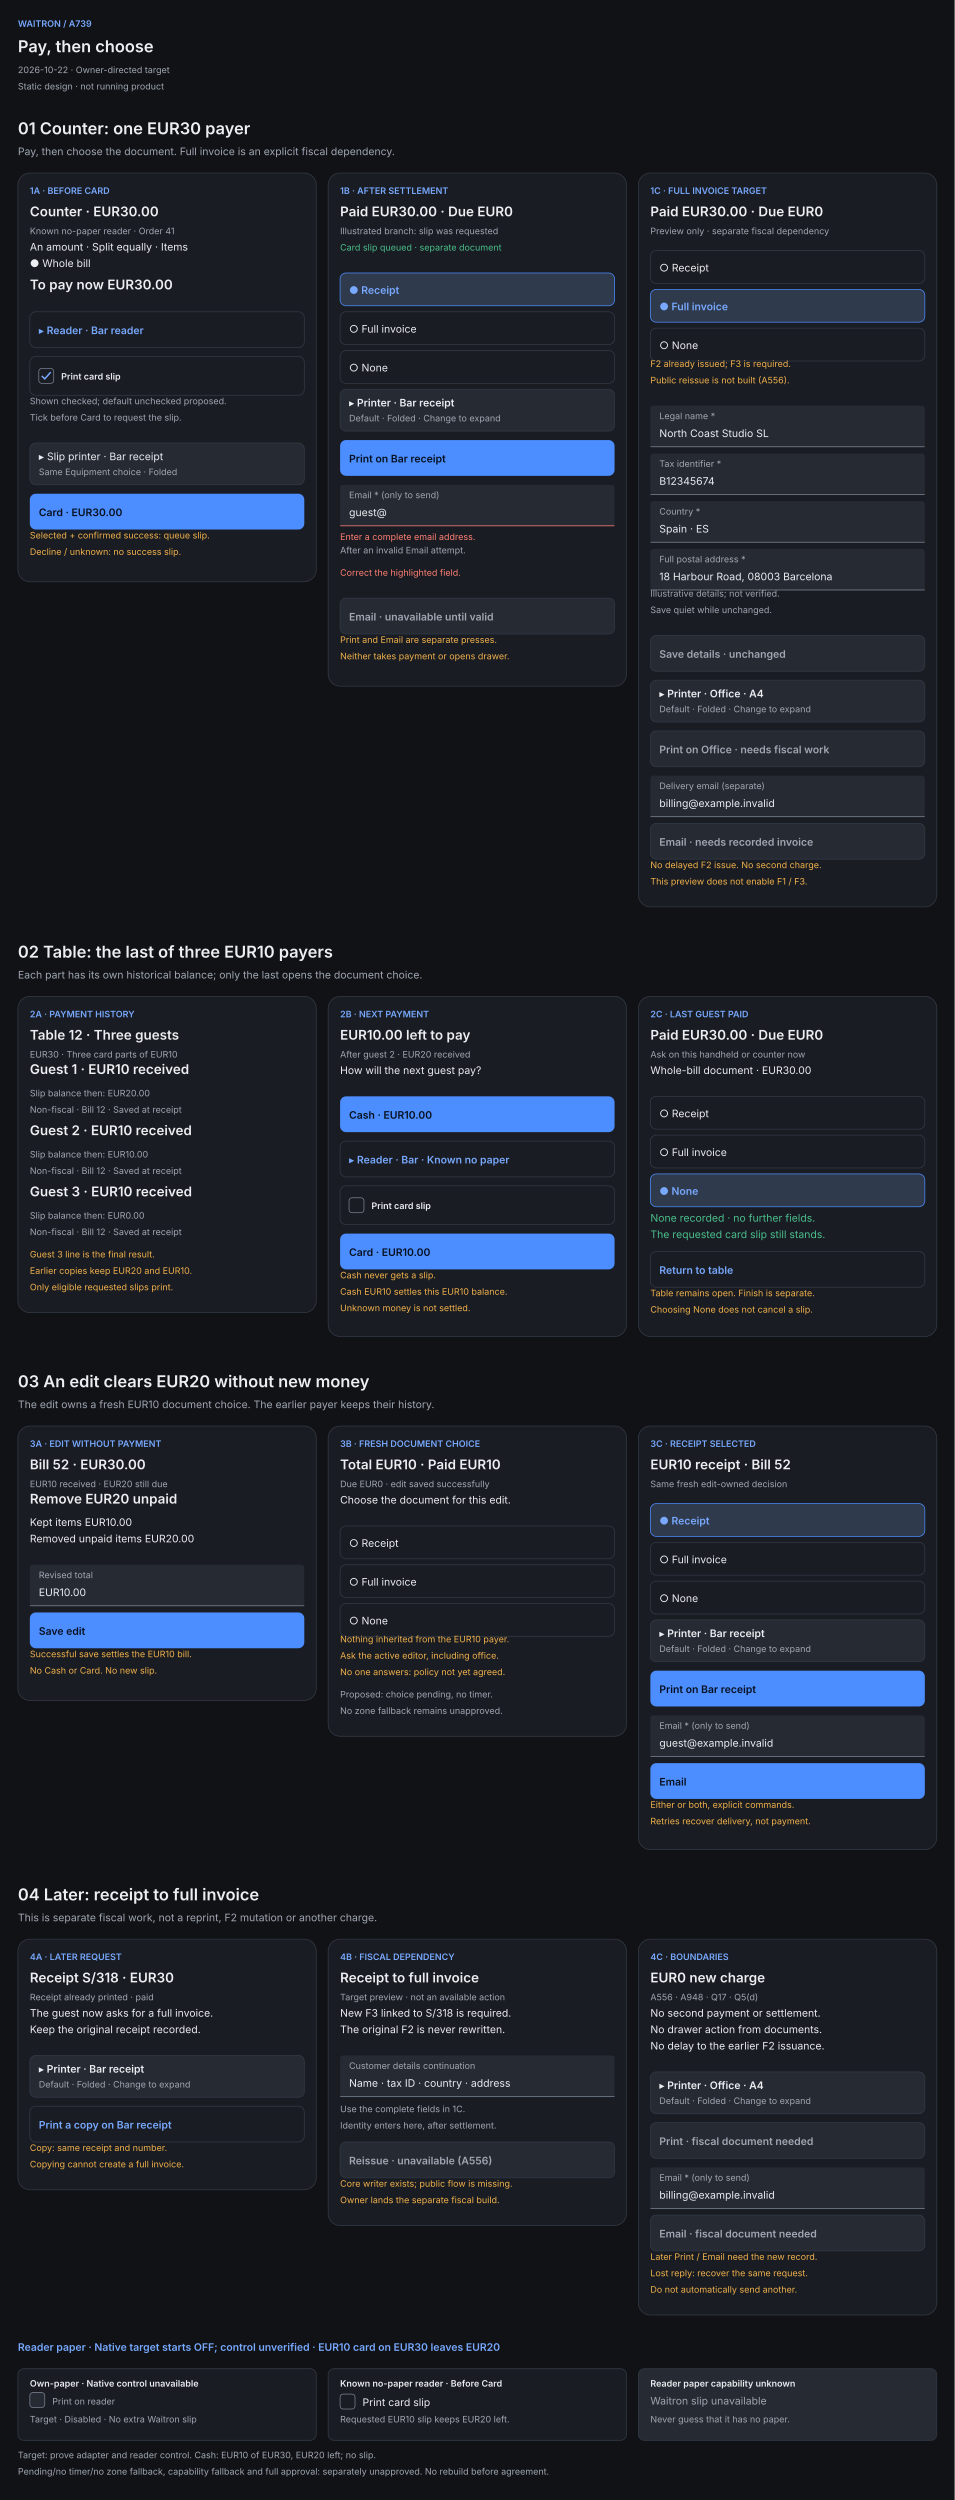
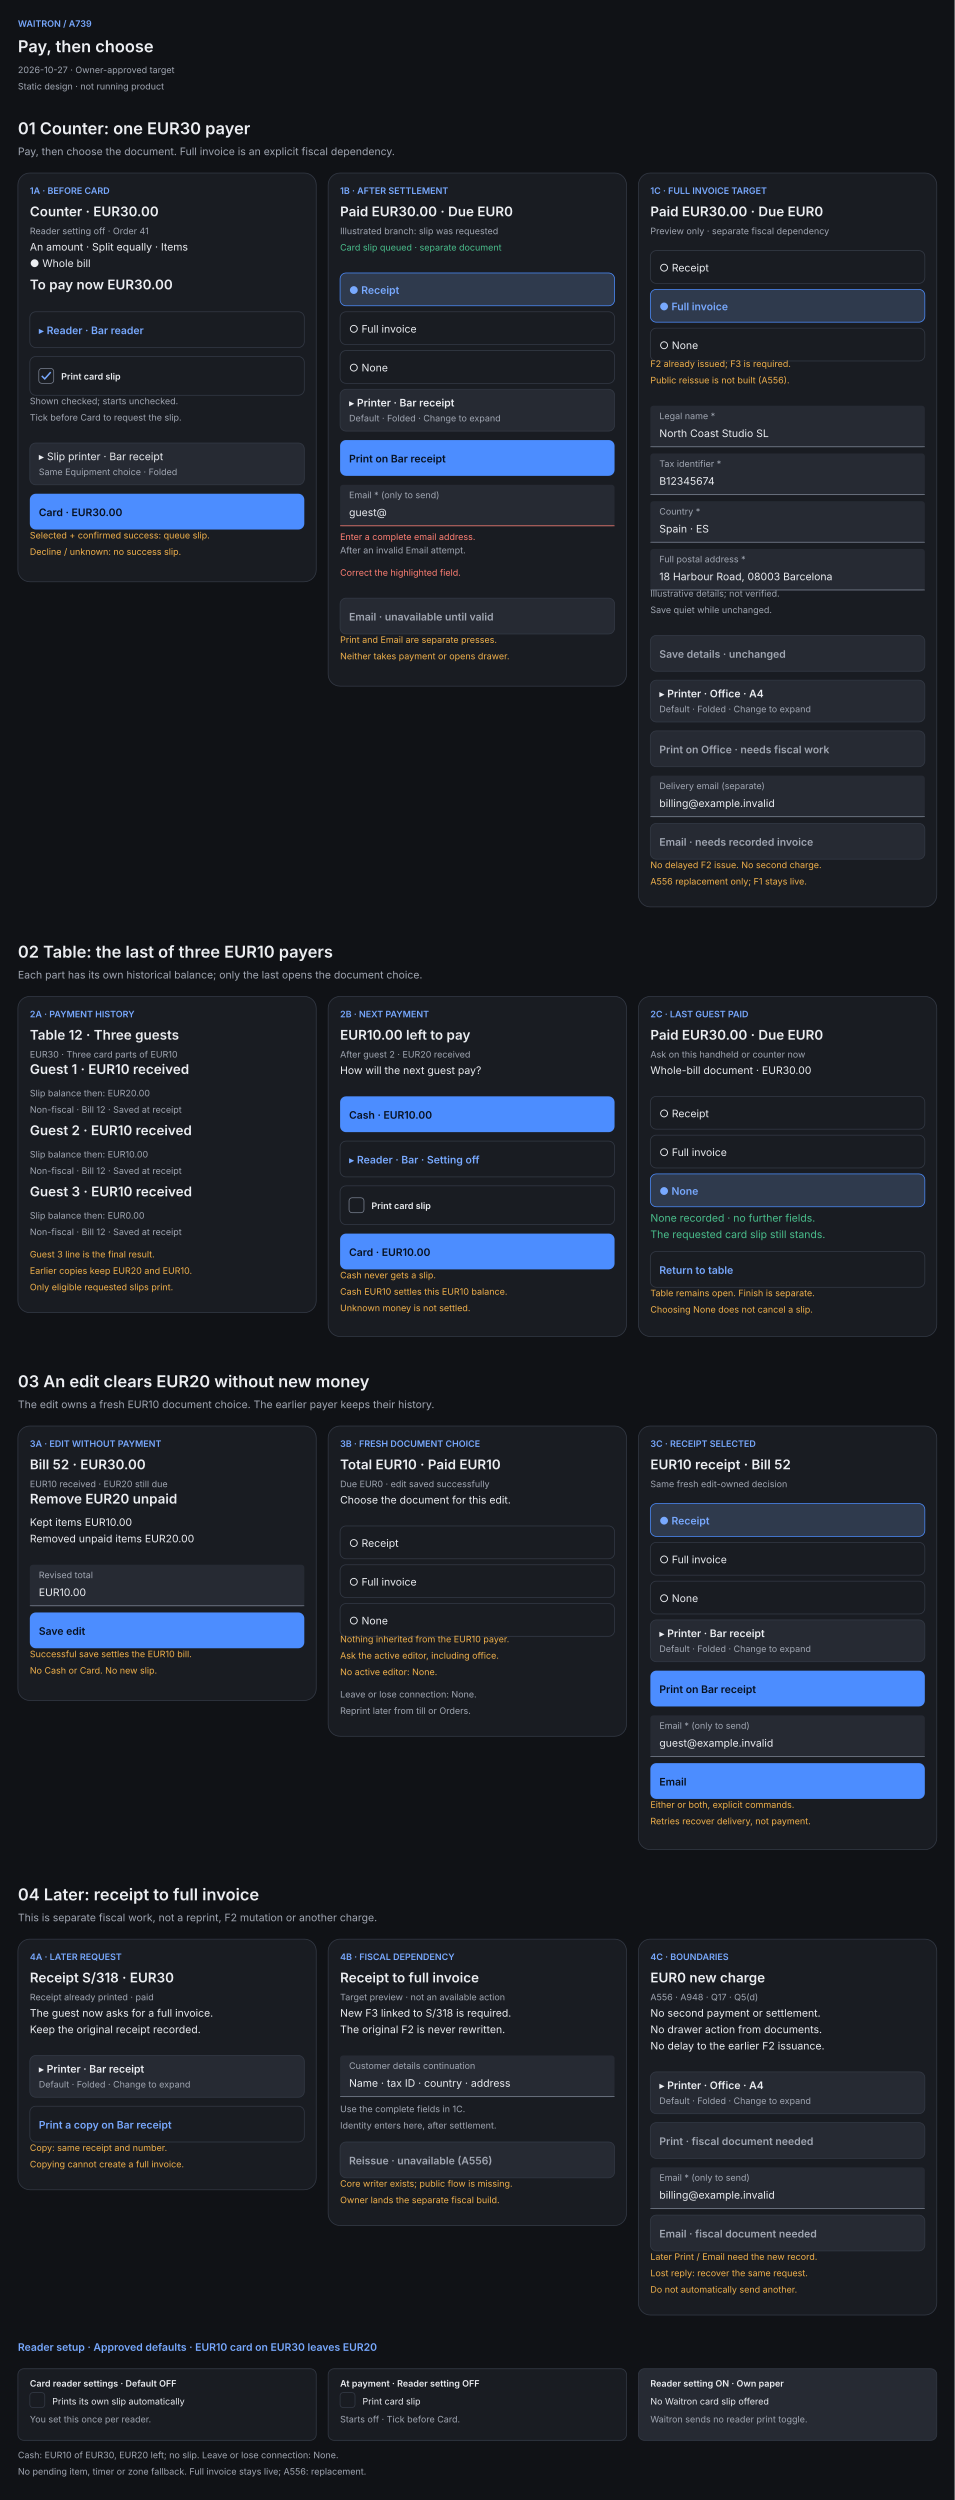
<svg xmlns="http://www.w3.org/2000/svg" width="1280" height="3352" viewBox="0 0 1280 3352" role="img" aria-labelledby="title desc">
  <rect width="1280" height="3352" fill="#101216" />
  <g font-family="system-ui, -apple-system, Segoe UI, sans-serif">
    <text x="24" y="36" font-size="12" font-weight="600" fill="#78a9ff">WAITRON / A739</text>
    <text x="24" y="70" font-size="22" font-weight="600" fill="#eceef2">Pay, then choose</text>
-     <text x="24" y="98" font-size="12" font-weight="400" fill="#a1a7b3">2026-10-22 · Owner-directed target</text>
+     <text x="24" y="98" font-size="12" font-weight="400" fill="#a1a7b3">2026-10-27 · Owner-approved target</text>
    <text x="24" y="120" font-size="12" font-weight="400" fill="#a1a7b3">Static design · not running product</text>
    <g transform="translate(0 0)" data-design-section="1">
      <text x="24" y="180" font-size="22" font-weight="600" fill="#eceef2">01  Counter: one EUR30 payer</text>
      <text x="24" y="208" font-size="14" font-weight="400" fill="#a1a7b3">Pay, then choose the document. Full invoice is an explicit fiscal dependency.</text>
    </g>
    <g transform="translate(0 0)" data-ui-card="1A">
      <rect x="24" y="232" width="400" height="548" rx="16" fill="#191c22" stroke="#333945" />
      <text x="40" y="260" font-size="12" font-weight="600" fill="#78a9ff">1A · BEFORE CARD</text>
      <text x="40" y="290" font-size="18" font-weight="600" fill="#eceef2">Counter · EUR30.00</text>
-       <text x="40" y="314" font-size="12" font-weight="400" fill="#a1a7b3">Known no-paper reader · Order 41</text>
+       <text x="40" y="314" font-size="12" font-weight="400" fill="#a1a7b3">Reader setting off · Order 41</text>
      <text x="40" y="336" font-size="14" font-weight="400" fill="#eceef2">An amount · Split equally · Items</text>
      <text x="40" y="358" font-size="14" font-weight="400" fill="#eceef2">● Whole bill</text>
      <text x="40" y="388" font-size="18" font-weight="600" fill="#eceef2">To pay now EUR30.00</text>
      <rect x="40" y="418" width="368" height="48" rx="8" fill="#191c22" stroke="#333945" />
      <text x="52" y="448" font-size="14" font-weight="600" fill="#78a9ff">▸ Reader · Bar reader</text>
      <rect x="40" y="478" width="368" height="52" rx="8" fill="#191c22" stroke="#333945" />
      <rect x="52" y="494" width="20" height="20" rx="4" fill="#191c22" stroke="#7a8291" />
      <text x="82" y="509" font-size="12" font-weight="600" fill="#eceef2">Print card slip</text>
-       <text x="40" y="542" font-size="12" font-weight="400" fill="#a1a7b3">Shown checked; default unchecked proposed.</text>
+       <text x="40" y="542" font-size="12" font-weight="400" fill="#a1a7b3">Shown checked; starts unchecked.</text>
      <text x="40" y="564" font-size="12" font-weight="400" fill="#a1a7b3">Tick before Card to request the slip.</text>
      <rect x="40" y="594" width="368" height="56" rx="8" fill="#262a33" stroke="#333945" />
      <text x="52" y="617" font-size="14" fill="#eceef2">▸ Slip printer · Bar receipt</text>
      <text x="52" y="637" font-size="12" fill="#a1a7b3">Same Equipment choice · Folded</text>
      <rect x="40" y="662" width="368" height="48" rx="8" fill="#4c8dff" />
      <text x="52" y="692" font-size="14" font-weight="600" fill="#06101f">Card · EUR30.00</text>
      <text x="40" y="722" font-size="12" font-weight="400" fill="#f2b24c">Selected + confirmed success: queue slip.</text>
      <text x="40" y="744" font-size="12" font-weight="400" fill="#f2b24c">Decline / unknown: no success slip.</text>
      <path d="M 56 504 l 4 4 l 8 -9" fill="none" stroke="#78a9ff" stroke-width="2" />
    </g>
    <g transform="translate(0 0)" data-ui-card="1B">
      <rect x="440" y="232" width="400" height="688" rx="16" fill="#191c22" stroke="#333945" />
      <text x="456" y="260" font-size="12" font-weight="600" fill="#78a9ff">1B · AFTER SETTLEMENT</text>
      <text x="456" y="290" font-size="18" font-weight="600" fill="#eceef2">Paid EUR30.00 · Due EUR0</text>
      <text x="456" y="314" font-size="12" font-weight="400" fill="#a1a7b3">Illustrated branch: slip was requested</text>
      <text x="456" y="336" font-size="12" font-weight="400" fill="#4ac08d">Card slip queued · separate document</text>
      <rect x="456" y="366" width="368" height="44" rx="8" fill="#2f3a4d" stroke="#4c8dff" />
      <text x="468" y="394" font-size="14" font-weight="600" fill="#78a9ff">● Receipt</text>
      <rect x="456" y="418" width="368" height="44" rx="8" fill="#191c22" stroke="#333945" />
      <text x="468" y="446" font-size="14" font-weight="400" fill="#eceef2">○ Full invoice</text>
      <rect x="456" y="470" width="368" height="44" rx="8" fill="#191c22" stroke="#333945" />
      <text x="468" y="498" font-size="14" font-weight="400" fill="#eceef2">○ None</text>
      <rect x="456" y="522" width="368" height="56" rx="8" fill="#262a33" stroke="#333945" />
      <text x="468" y="545" font-size="14" font-weight="600" fill="#eceef2">▸ Printer · Bar receipt</text>
      <text x="468" y="565" font-size="12" font-weight="400" fill="#a1a7b3">Default · Folded · Change to expand</text>
      <rect x="456" y="590" width="368" height="48" rx="8" fill="#4c8dff" />
      <text x="468" y="620" font-size="14" font-weight="600" fill="#06101f">Print on Bar receipt</text>
      <rect x="456" y="650" width="368" height="56" rx="4" fill="#262a33" />
      <text x="468" y="668" font-size="12" font-weight="400" fill="#a1a7b3">Email * (only to send)</text>
      <text x="468" y="692" font-size="14" font-weight="400" fill="#eceef2">guest@</text>
      <path d="M 456 705 h 368" stroke="#ff7f73" />
      <text x="456" y="724" font-size="12" font-weight="400" fill="#ff7f73">Enter a complete email address.</text>
      <text x="456" y="742" font-size="12" font-weight="400" fill="#a1a7b3">After an invalid Email attempt.</text>
      <text x="456" y="772" font-size="12" font-weight="400" fill="#ff7f73">Correct the highlighted field.</text>
      <rect x="456" y="802" width="368" height="48" rx="8" fill="#262a33" stroke="#333945" />
      <text x="468" y="832" font-size="14" font-weight="600" fill="#a1a7b3">Email · unavailable until valid</text>
      <g aria-label="Disabled" />
      <text x="456" y="862" font-size="12" font-weight="400" fill="#f2b24c">Print and Email are separate presses.</text>
      <text x="456" y="884" font-size="12" font-weight="400" fill="#f2b24c">Neither takes payment or opens drawer.</text>
    </g>
    <g transform="translate(0 0)" data-ui-card="1C">
      <rect x="856" y="232" width="400" height="984" rx="16" fill="#191c22" stroke="#333945" />
      <text x="872" y="260" font-size="12" font-weight="600" fill="#78a9ff">1C · FULL INVOICE TARGET</text>
      <text x="872" y="290" font-size="18" font-weight="600" fill="#eceef2">Paid EUR30.00 · Due EUR0</text>
      <text x="872" y="314" font-size="12" font-weight="400" fill="#a1a7b3">Preview only · separate fiscal dependency</text>
      <rect x="872" y="336" width="368" height="44" rx="8" fill="#191c22" stroke="#333945" />
      <text x="884" y="364" font-size="14" font-weight="400" fill="#eceef2">○ Receipt</text>
      <rect x="872" y="388" width="368" height="44" rx="8" fill="#2f3a4d" stroke="#4c8dff" />
      <text x="884" y="416" font-size="14" font-weight="600" fill="#78a9ff">● Full invoice</text>
      <rect x="872" y="440" width="368" height="44" rx="8" fill="#191c22" stroke="#333945" />
      <text x="884" y="468" font-size="14" font-weight="400" fill="#eceef2">○ None</text>
      <text x="872" y="492" font-size="12" font-weight="400" fill="#f2b24c">F2 already issued; F3 is required.</text>
      <text x="872" y="514" font-size="12" font-weight="400" fill="#f2b24c">Public reissue is not built (A556).</text>
      <rect x="872" y="544" width="368" height="56" rx="4" fill="#262a33" />
      <text x="884" y="562" font-size="12" font-weight="400" fill="#a1a7b3">Legal name *</text>
      <text x="884" y="586" font-size="14" font-weight="400" fill="#eceef2">North Coast Studio SL</text>
      <path d="M 872 599 h 368" stroke="#7a8291" />
      <rect x="872" y="608" width="368" height="56" rx="4" fill="#262a33" />
      <text x="884" y="626" font-size="12" font-weight="400" fill="#a1a7b3">Tax identifier *</text>
      <text x="884" y="650" font-size="14" font-weight="400" fill="#eceef2">B12345674</text>
      <path d="M 872 663 h 368" stroke="#7a8291" />
      <rect x="872" y="672" width="368" height="56" rx="4" fill="#262a33" />
      <text x="884" y="690" font-size="12" font-weight="400" fill="#a1a7b3">Country *</text>
      <text x="884" y="714" font-size="14" font-weight="400" fill="#eceef2">Spain · ES</text>
      <path d="M 872 727 h 368" stroke="#7a8291" />
      <rect x="872" y="736" width="368" height="56" rx="4" fill="#262a33" />
      <text x="884" y="754" font-size="12" font-weight="400" fill="#a1a7b3">Full postal address *</text>
      <text x="884" y="778" font-size="14" font-weight="400" fill="#eceef2">18 Harbour Road, 08003 Barcelona</text>
      <path d="M 872 791 h 368" stroke="#7a8291" />
      <text x="872" y="800" font-size="12" font-weight="400" fill="#a1a7b3">Illustrative details; not verified.</text>
      <text x="872" y="822" font-size="12" font-weight="400" fill="#a1a7b3">Save quiet while unchanged.</text>
      <rect x="872" y="852" width="368" height="48" rx="8" fill="#262a33" stroke="#333945" />
      <text x="884" y="882" font-size="14" font-weight="600" fill="#a1a7b3">Save details · unchanged</text>
      <g aria-label="Disabled" />
      <rect x="872" y="912" width="368" height="56" rx="8" fill="#262a33" stroke="#333945" />
      <text x="884" y="935" font-size="14" font-weight="600" fill="#eceef2">▸ Printer · Office · A4</text>
      <text x="884" y="955" font-size="12" font-weight="400" fill="#a1a7b3">Default · Folded · Change to expand</text>
      <rect x="872" y="980" width="368" height="48" rx="8" fill="#262a33" stroke="#333945" />
      <text x="884" y="1010" font-size="14" font-weight="600" fill="#a1a7b3">Print on Office · needs fiscal work</text>
      <g aria-label="Disabled" />
      <rect x="872" y="1040" width="368" height="56" rx="4" fill="#262a33" />
      <text x="884" y="1058" font-size="12" font-weight="400" fill="#a1a7b3">Delivery email (separate)</text>
      <text x="884" y="1082" font-size="14" font-weight="400" fill="#eceef2">billing@example.invalid</text>
      <path d="M 872 1095 h 368" stroke="#7a8291" />
      <rect x="872" y="1104" width="368" height="48" rx="8" fill="#262a33" stroke="#333945" />
      <text x="884" y="1134" font-size="14" font-weight="600" fill="#a1a7b3">Email · needs recorded invoice</text>
      <g aria-label="Disabled" />
      <text x="872" y="1164" font-size="12" font-weight="400" fill="#f2b24c">No delayed F2 issue. No second charge.</text>
-       <text x="872" y="1186" font-size="12" font-weight="400" fill="#f2b24c">This preview does not enable F1 / F3.</text>
+       <text x="872" y="1186" font-size="12" font-weight="400" fill="#f2b24c">A556 replacement only; F1 stays live.</text>
    </g>
    <g transform="translate(0 -156)" data-design-section="2">
      <text x="24" y="1440" font-size="22" font-weight="600" fill="#eceef2">02  Table: the last of three EUR10 payers</text>
      <text x="24" y="1468" font-size="14" font-weight="400" fill="#a1a7b3">Each part has its own historical balance; only the last opens the document choice.</text>
    </g>
    <g transform="translate(0 -156)" data-ui-card="2A">
      <rect x="24" y="1492" width="400" height="424" rx="16" fill="#191c22" stroke="#333945" />
      <text x="40" y="1520" font-size="12" font-weight="600" fill="#78a9ff">2A · PAYMENT HISTORY</text>
      <text x="40" y="1550" font-size="18" font-weight="600" fill="#eceef2">Table 12 · Three guests</text>
      <text x="40" y="1574" font-size="12" font-weight="400" fill="#a1a7b3">EUR30 · Three card parts of EUR10</text>
      <text x="40" y="1596" font-size="18" font-weight="600" fill="#eceef2">Guest 1 · EUR10 received</text>
      <text x="40" y="1626" font-size="12" font-weight="400" fill="#a1a7b3">Slip balance then: EUR20.00</text>
      <text x="40" y="1648" font-size="12" font-weight="400" fill="#a1a7b3">Non-fiscal · Bill 12 · Saved at receipt</text>
      <text x="40" y="1678" font-size="18" font-weight="600" fill="#eceef2">Guest 2 · EUR10 received</text>
      <text x="40" y="1708" font-size="12" font-weight="400" fill="#a1a7b3">Slip balance then: EUR10.00</text>
      <text x="40" y="1730" font-size="12" font-weight="400" fill="#a1a7b3">Non-fiscal · Bill 12 · Saved at receipt</text>
      <text x="40" y="1760" font-size="18" font-weight="600" fill="#eceef2">Guest 3 · EUR10 received</text>
      <text x="40" y="1790" font-size="12" font-weight="400" fill="#a1a7b3">Slip balance then: EUR0.00</text>
      <text x="40" y="1812" font-size="12" font-weight="400" fill="#a1a7b3">Non-fiscal · Bill 12 · Saved at receipt</text>
      <text x="40" y="1842" font-size="12" font-weight="400" fill="#f2b24c">Guest 3 line is the final result.</text>
      <text x="40" y="1864" font-size="12" font-weight="400" fill="#f2b24c">Earlier copies keep EUR20 and EUR10.</text>
      <text x="40" y="1886" font-size="12" font-weight="400" fill="#f2b24c">Only eligible requested slips print.</text>
    </g>
    <g transform="translate(0 -156)" data-ui-card="2B">
      <rect x="440" y="1492" width="400" height="456" rx="16" fill="#191c22" stroke="#333945" />
      <text x="456" y="1520" font-size="12" font-weight="600" fill="#78a9ff">2B · NEXT PAYMENT</text>
      <text x="456" y="1550" font-size="18" font-weight="600" fill="#eceef2">EUR10.00 left to pay</text>
      <text x="456" y="1574" font-size="12" font-weight="400" fill="#a1a7b3">After guest 2 · EUR20 received</text>
      <text x="456" y="1596" font-size="14" font-weight="400" fill="#eceef2">How will the next guest pay?</text>
      <rect x="456" y="1626" width="368" height="48" rx="8" fill="#4c8dff" />
      <text x="468" y="1656" font-size="14" font-weight="600" fill="#06101f">Cash · EUR10.00</text>
      <rect x="456" y="1686" width="368" height="48" rx="8" fill="#191c22" stroke="#333945" />
-       <text x="468" y="1716" font-size="14" font-weight="600" fill="#78a9ff">▸ Reader · Bar · Known no paper</text>
+       <text x="468" y="1716" font-size="14" font-weight="600" fill="#78a9ff">▸ Reader · Bar · Setting off</text>
      <rect x="456" y="1746" width="368" height="52" rx="8" fill="#191c22" stroke="#333945" />
      <rect x="468" y="1762" width="20" height="20" rx="4" fill="#191c22" stroke="#7a8291" />
      <text x="498" y="1777" font-size="12" font-weight="600" fill="#eceef2">Print card slip</text>
      <rect x="456" y="1810" width="368" height="48" rx="8" fill="#4c8dff" />
      <text x="468" y="1840" font-size="14" font-weight="600" fill="#06101f">Card · EUR10.00</text>
      <text x="456" y="1870" font-size="12" font-weight="400" fill="#f2b24c">Cash never gets a slip.</text>
      <text x="456" y="1892" font-size="12" font-weight="400" fill="#f2b24c">Cash EUR10 settles this EUR10 balance.</text>
      <text x="456" y="1914" font-size="12" font-weight="400" fill="#f2b24c">Unknown money is not settled.</text>
    </g>
    <g transform="translate(0 -156)" data-ui-card="2C">
      <rect x="856" y="1492" width="400" height="456" rx="16" fill="#191c22" stroke="#333945" />
      <text x="872" y="1520" font-size="12" font-weight="600" fill="#78a9ff">2C · LAST GUEST PAID</text>
      <text x="872" y="1550" font-size="18" font-weight="600" fill="#eceef2">Paid EUR30.00 · Due EUR0</text>
      <text x="872" y="1574" font-size="12" font-weight="400" fill="#a1a7b3">Ask on this handheld or counter now</text>
      <text x="872" y="1596" font-size="14" font-weight="400" fill="#eceef2">Whole-bill document · EUR30.00</text>
      <rect x="872" y="1626" width="368" height="44" rx="8" fill="#191c22" stroke="#333945" />
      <text x="884" y="1654" font-size="14" font-weight="400" fill="#eceef2">○ Receipt</text>
      <rect x="872" y="1678" width="368" height="44" rx="8" fill="#191c22" stroke="#333945" />
      <text x="884" y="1706" font-size="14" font-weight="400" fill="#eceef2">○ Full invoice</text>
      <rect x="872" y="1730" width="368" height="44" rx="8" fill="#2f3a4d" stroke="#4c8dff" />
      <text x="884" y="1758" font-size="14" font-weight="600" fill="#78a9ff">● None</text>
      <text x="872" y="1794" font-size="14" font-weight="400" fill="#4ac08d">None recorded · no further fields.</text>
      <text x="872" y="1816" font-size="14" font-weight="400" fill="#4ac08d">The requested card slip still stands.</text>
      <rect x="872" y="1834" width="368" height="48" rx="8" fill="#191c22" stroke="#333945" />
      <text x="884" y="1864" font-size="14" font-weight="600" fill="#78a9ff">Return to table</text>
      <text x="872" y="1894" font-size="12" font-weight="400" fill="#f2b24c">Table remains open. Finish is separate.</text>
      <text x="872" y="1916" font-size="12" font-weight="400" fill="#f2b24c">Choosing None does not cancel a slip.</text>
    </g>
    <g transform="translate(0 -260)" data-design-section="3">
      <text x="24" y="2120" font-size="22" font-weight="600" fill="#eceef2">03  An edit clears EUR20 without new money</text>
      <text x="24" y="2148" font-size="14" font-weight="400" fill="#a1a7b3">The edit owns a fresh EUR10 document choice. The earlier payer keeps their history.</text>
    </g>
    <g transform="translate(0 -260)" data-ui-card="3A">
      <rect x="24" y="2172" width="400" height="368" rx="16" fill="#191c22" stroke="#333945" />
      <text x="40" y="2200" font-size="12" font-weight="600" fill="#78a9ff">3A · EDIT WITHOUT PAYMENT</text>
      <text x="40" y="2230" font-size="18" font-weight="600" fill="#eceef2">Bill 52 · EUR30.00</text>
      <text x="40" y="2254" font-size="12" font-weight="400" fill="#a1a7b3">EUR10 received · EUR20 still due</text>
      <text x="40" y="2276" font-size="18" font-weight="600" fill="#eceef2">Remove EUR20 unpaid</text>
      <text x="40" y="2306" font-size="14" font-weight="400" fill="#eceef2">Kept items                  EUR10.00</text>
      <text x="40" y="2328" font-size="14" font-weight="400" fill="#eceef2">Removed unpaid items   EUR20.00</text>
      <rect x="40" y="2358" width="368" height="56" rx="4" fill="#262a33" />
      <text x="52" y="2376" font-size="12" font-weight="400" fill="#a1a7b3">Revised total</text>
      <text x="52" y="2400" font-size="14" font-weight="400" fill="#eceef2">EUR10.00</text>
      <path d="M 40 2413 h 368" stroke="#7a8291" />
      <rect x="40" y="2422" width="368" height="48" rx="8" fill="#4c8dff" />
      <text x="52" y="2452" font-size="14" font-weight="600" fill="#06101f">Save edit</text>
      <text x="40" y="2482" font-size="12" font-weight="400" fill="#f2b24c">Successful save settles the EUR10 bill.</text>
      <text x="40" y="2504" font-size="12" font-weight="400" fill="#f2b24c">No Cash or Card. No new slip.</text>
    </g>
    <g transform="translate(0 -260)" data-ui-card="3B">
      <rect x="440" y="2172" width="400" height="416" rx="16" fill="#191c22" stroke="#333945" />
      <text x="456" y="2200" font-size="12" font-weight="600" fill="#78a9ff">3B · FRESH DOCUMENT CHOICE</text>
      <text x="456" y="2230" font-size="18" font-weight="600" fill="#eceef2">Total EUR10 · Paid EUR10</text>
      <text x="456" y="2254" font-size="12" font-weight="400" fill="#a1a7b3">Due EUR0 · edit saved successfully</text>
      <text x="456" y="2276" font-size="14" font-weight="400" fill="#eceef2">Choose the document for this edit.</text>
      <rect x="456" y="2306" width="368" height="44" rx="8" fill="#191c22" stroke="#333945" />
      <text x="468" y="2334" font-size="14" font-weight="400" fill="#eceef2">○ Receipt</text>
      <rect x="456" y="2358" width="368" height="44" rx="8" fill="#191c22" stroke="#333945" />
      <text x="468" y="2386" font-size="14" font-weight="400" fill="#eceef2">○ Full invoice</text>
      <rect x="456" y="2410" width="368" height="44" rx="8" fill="#191c22" stroke="#333945" />
      <text x="468" y="2438" font-size="14" font-weight="400" fill="#eceef2">○ None</text>
      <text x="456" y="2462" font-size="12" font-weight="400" fill="#f2b24c">Nothing inherited from the EUR10 payer.</text>
      <text x="456" y="2484" font-size="12" font-weight="400" fill="#f2b24c">Ask the active editor, including office.</text>
-       <text x="456" y="2506" font-size="12" font-weight="400" fill="#f2b24c">No one answers: policy not yet agreed.</text>
-       <text x="456" y="2536" font-size="12" font-weight="400" fill="#a1a7b3">Proposed: choice pending, no timer.</text>
-       <text x="456" y="2558" font-size="12" font-weight="400" fill="#a1a7b3">No zone fallback remains unapproved.</text>
+       <text x="456" y="2506" font-size="12" font-weight="400" fill="#f2b24c">No active editor: None.</text>
+       <text x="456" y="2536" font-size="12" font-weight="400" fill="#a1a7b3">Leave or lose connection: None.</text>
+       <text x="456" y="2558" font-size="12" font-weight="400" fill="#a1a7b3">Reprint later from till or Orders.</text>
    </g>
    <g transform="translate(0 -260)" data-ui-card="3C">
      <rect x="856" y="2172" width="400" height="568" rx="16" fill="#191c22" stroke="#333945" />
      <text x="872" y="2200" font-size="12" font-weight="600" fill="#78a9ff">3C · RECEIPT SELECTED</text>
      <text x="872" y="2230" font-size="18" font-weight="600" fill="#eceef2">EUR10 receipt · Bill 52</text>
      <text x="872" y="2254" font-size="12" font-weight="400" fill="#a1a7b3">Same fresh edit-owned decision</text>
      <rect x="872" y="2276" width="368" height="44" rx="8" fill="#2f3a4d" stroke="#4c8dff" />
      <text x="884" y="2304" font-size="14" font-weight="600" fill="#78a9ff">● Receipt</text>
      <rect x="872" y="2328" width="368" height="44" rx="8" fill="#191c22" stroke="#333945" />
      <text x="884" y="2356" font-size="14" font-weight="400" fill="#eceef2">○ Full invoice</text>
      <rect x="872" y="2380" width="368" height="44" rx="8" fill="#191c22" stroke="#333945" />
      <text x="884" y="2408" font-size="14" font-weight="400" fill="#eceef2">○ None</text>
      <rect x="872" y="2432" width="368" height="56" rx="8" fill="#262a33" stroke="#333945" />
      <text x="884" y="2455" font-size="14" font-weight="600" fill="#eceef2">▸ Printer · Bar receipt</text>
      <text x="884" y="2475" font-size="12" font-weight="400" fill="#a1a7b3">Default · Folded · Change to expand</text>
      <rect x="872" y="2500" width="368" height="48" rx="8" fill="#4c8dff" />
      <text x="884" y="2530" font-size="14" font-weight="600" fill="#06101f">Print on Bar receipt</text>
      <rect x="872" y="2560" width="368" height="56" rx="4" fill="#262a33" />
      <text x="884" y="2578" font-size="12" font-weight="400" fill="#a1a7b3">Email * (only to send)</text>
      <text x="884" y="2602" font-size="14" font-weight="400" fill="#eceef2">guest@example.invalid</text>
      <path d="M 872 2615 h 368" stroke="#7a8291" />
      <rect x="872" y="2624" width="368" height="48" rx="8" fill="#4c8dff" />
      <text x="884" y="2654" font-size="14" font-weight="600" fill="#06101f">Email</text>
      <text x="872" y="2684" font-size="12" font-weight="400" fill="#f2b24c">Either or both, explicit commands.</text>
      <text x="872" y="2706" font-size="12" font-weight="400" fill="#f2b24c">Retries recover delivery, not payment.</text>
    </g>
    <g transform="translate(0 -372)" data-design-section="4">
      <text x="24" y="2920" font-size="22" font-weight="600" fill="#eceef2">04  Later: receipt to full invoice</text>
      <text x="24" y="2948" font-size="14" font-weight="400" fill="#a1a7b3">This is separate fiscal work, not a reprint, F2 mutation or another charge.</text>
    </g>
    <g transform="translate(0 -372)" data-ui-card="4A">
      <rect x="24" y="2972" width="400" height="336" rx="16" fill="#191c22" stroke="#333945" />
      <text x="40" y="3000" font-size="12" font-weight="600" fill="#78a9ff">4A · LATER REQUEST</text>
      <text x="40" y="3030" font-size="18" font-weight="600" fill="#eceef2">Receipt S/318 · EUR30</text>
      <text x="40" y="3054" font-size="12" font-weight="400" fill="#a1a7b3">Receipt already printed · paid</text>
      <text x="40" y="3076" font-size="14" font-weight="400" fill="#eceef2">The guest now asks for a full invoice.</text>
      <text x="40" y="3098" font-size="14" font-weight="400" fill="#eceef2">Keep the original receipt recorded.</text>
      <rect x="40" y="3128" width="368" height="56" rx="8" fill="#262a33" stroke="#333945" />
      <text x="52" y="3151" font-size="14" font-weight="600" fill="#eceef2">▸ Printer · Bar receipt</text>
      <text x="52" y="3171" font-size="12" font-weight="400" fill="#a1a7b3">Default · Folded · Change to expand</text>
      <rect x="40" y="3196" width="368" height="48" rx="8" fill="#191c22" stroke="#333945" />
      <text x="52" y="3226" font-size="14" font-weight="600" fill="#78a9ff">Print a copy on Bar receipt</text>
      <text x="40" y="3256" font-size="12" font-weight="400" fill="#f2b24c">Copy: same receipt and number.</text>
      <text x="40" y="3278" font-size="12" font-weight="400" fill="#f2b24c">Copying cannot create a full invoice.</text>
    </g>
    <g transform="translate(0 -372)" data-ui-card="4B">
      <rect x="440" y="2972" width="400" height="384" rx="16" fill="#191c22" stroke="#333945" />
      <text x="456" y="3000" font-size="12" font-weight="600" fill="#78a9ff">4B · FISCAL DEPENDENCY</text>
      <text x="456" y="3030" font-size="18" font-weight="600" fill="#eceef2">Receipt to full invoice</text>
      <text x="456" y="3054" font-size="12" font-weight="400" fill="#a1a7b3">Target preview · not an available action</text>
      <text x="456" y="3076" font-size="14" font-weight="400" fill="#eceef2">New F3 linked to S/318 is required.</text>
      <text x="456" y="3098" font-size="14" font-weight="400" fill="#eceef2">The original F2 is never rewritten.</text>
      <rect x="456" y="3128" width="368" height="56" rx="4" fill="#262a33" />
      <text x="468" y="3146" font-size="12" font-weight="400" fill="#a1a7b3">Customer details continuation</text>
      <text x="468" y="3170" font-size="14" font-weight="400" fill="#eceef2">Name · tax ID · country · address</text>
      <path d="M 456 3183 h 368" stroke="#7a8291" />
      <text x="456" y="3204" font-size="12" font-weight="400" fill="#a1a7b3">Use the complete fields in 1C.</text>
      <text x="456" y="3226" font-size="12" font-weight="400" fill="#a1a7b3">Identity enters here, after settlement.</text>
      <rect x="456" y="3244" width="368" height="48" rx="8" fill="#262a33" stroke="#333945" />
      <text x="468" y="3274" font-size="14" font-weight="600" fill="#a1a7b3">Reissue · unavailable (A556)</text>
      <g aria-label="Disabled" />
      <text x="456" y="3304" font-size="12" font-weight="400" fill="#f2b24c">Core writer exists; public flow is missing.</text>
      <text x="456" y="3326" font-size="12" font-weight="400" fill="#f2b24c">Owner lands the separate fiscal build.</text>
    </g>
    <g transform="translate(0 -372)" data-ui-card="4C">
      <rect x="856" y="2972" width="400" height="504" rx="16" fill="#191c22" stroke="#333945" />
      <text x="872" y="3000" font-size="12" font-weight="600" fill="#78a9ff">4C · BOUNDARIES</text>
      <text x="872" y="3030" font-size="18" font-weight="600" fill="#eceef2">EUR0 new charge</text>
      <text x="872" y="3054" font-size="12" font-weight="400" fill="#a1a7b3">A556 · A948 · Q17 · Q5(d)</text>
      <text x="872" y="3076" font-size="14" font-weight="400" fill="#eceef2">No second payment or settlement.</text>
      <text x="872" y="3098" font-size="14" font-weight="400" fill="#eceef2">No drawer action from documents.</text>
      <text x="872" y="3120" font-size="14" font-weight="400" fill="#eceef2">No delay to the earlier F2 issuance.</text>
      <rect x="872" y="3150" width="368" height="56" rx="8" fill="#262a33" stroke="#333945" />
      <text x="884" y="3173" font-size="14" font-weight="600" fill="#eceef2">▸ Printer · Office · A4</text>
      <text x="884" y="3193" font-size="12" font-weight="400" fill="#a1a7b3">Default · Folded · Change to expand</text>
      <rect x="872" y="3218" width="368" height="48" rx="8" fill="#262a33" stroke="#333945" />
      <text x="884" y="3248" font-size="14" font-weight="600" fill="#a1a7b3">Print · fiscal document needed</text>
      <g aria-label="Disabled" />
      <rect x="872" y="3278" width="368" height="56" rx="4" fill="#262a33" />
      <text x="884" y="3296" font-size="12" font-weight="400" fill="#a1a7b3">Email * (only to send)</text>
      <text x="884" y="3320" font-size="14" font-weight="400" fill="#eceef2">billing@example.invalid</text>
      <path d="M 872 3333 h 368" stroke="#7a8291" />
      <rect x="872" y="3342" width="368" height="48" rx="8" fill="#262a33" stroke="#333945" />
      <text x="884" y="3372" font-size="14" font-weight="600" fill="#a1a7b3">Email · fiscal document needed</text>
      <g aria-label="Disabled" />
      <text x="872" y="3402" font-size="12" font-weight="400" fill="#f2b24c">Later Print / Email need the new record.</text>
      <text x="872" y="3424" font-size="12" font-weight="400" fill="#f2b24c">Lost reply: recover the same request.</text>
      <text x="872" y="3446" font-size="12" font-weight="400" fill="#f2b24c">Do not automatically send another.</text>
    </g>
    <g data-design-section="reader-paper-proposal">
-       <text x="24" y="3152" font-size="14" font-weight="600" fill="#78a9ff">Reader paper · Native target starts OFF; control unverified · EUR10 card on EUR30 leaves EUR20</text>
+       <text x="24" y="3152" font-size="14" font-weight="600" fill="#78a9ff">Reader setup · Approved defaults · EUR10 card on EUR30 leaves EUR20</text>
      <rect x="24" y="3176" width="400" height="96" rx="8" fill="#191c22" stroke="#333945" />
-       <text x="40" y="3200" font-size="12" font-weight="600" fill="#eceef2">Own-paper · Native control unavailable</text>
-       <g role="checkbox" aria-checked="false" aria-disabled="true" aria-label="Unticked; disabled; native control unverified">
-         <rect x="40" y="3208" width="20" height="20" rx="4" fill="#262a33" stroke="#7a8291" />
-         <text x="70" y="3224" font-size="12" fill="#a1a7b3">Print on reader</text>
+       <text x="40" y="3200" font-size="12" font-weight="600" fill="#eceef2">Card reader settings · Default OFF</text>
+       <g role="checkbox" aria-checked="false" aria-label="Prints its own slip automatically">
+         <rect x="40" y="3208" width="20" height="20" rx="4" fill="#191c22" stroke="#333945" />
+         <text x="70" y="3224" font-size="12" fill="#eceef2">Prints its own slip automatically</text>
      </g>
-       <text x="40" y="3248" font-size="12" fill="#a1a7b3">Target · Disabled · No extra Waitron slip</text>
+       <text x="40" y="3248" font-size="12" fill="#a1a7b3">You set this once per reader.</text>
      <rect x="440" y="3176" width="400" height="96" rx="8" fill="#191c22" stroke="#333945" />
-       <text x="456" y="3200" font-size="12" font-weight="600" fill="#eceef2">Known no-paper reader · Before Card</text>
-       <rect x="456" y="3210" width="20" height="20" rx="4" fill="#191c22" stroke="#7a8291" />
-       <text x="486" y="3226" font-size="14" fill="#eceef2">Print card slip</text>
-       <text x="456" y="3248" font-size="12" fill="#a1a7b3">Requested EUR10 slip keeps EUR20 left.</text>
+       <text x="456" y="3200" font-size="12" font-weight="600" fill="#eceef2">At payment · Reader setting OFF</text>
+       <g role="checkbox" aria-checked="false" aria-label="Print card slip">
+         <rect x="456" y="3208" width="20" height="20" rx="4" fill="#191c22" stroke="#333945" />
+         <text x="486" y="3224" font-size="12" fill="#eceef2">Print card slip</text>
+       </g>
+       <text x="456" y="3248" font-size="12" fill="#a1a7b3">Starts off · Tick before Card.</text>
      <rect x="856" y="3176" width="400" height="96" rx="8" fill="#262a33" stroke="#333945" />
-       <text x="872" y="3200" font-size="12" font-weight="600" fill="#eceef2">Reader paper capability unknown</text>
-       <text x="872" y="3224" font-size="14" fill="#a1a7b3">Waitron slip unavailable</text>
-       <text x="872" y="3248" font-size="12" fill="#a1a7b3">Never guess that it has no paper.</text>
-       <text x="24" y="3296" font-size="12" fill="#a1a7b3">Target: prove adapter and reader control. Cash: EUR10 of EUR30, EUR20 left; no slip.</text>
-       <text x="24" y="3318" font-size="12" fill="#a1a7b3">Pending/no timer/no zone fallback, capability fallback and full approval: separately unapproved. No rebuild before agreement.</text>
+       <text x="872" y="3200" font-size="12" font-weight="600" fill="#eceef2">Reader setting ON · Own paper</text>
+       <text x="872" y="3224" font-size="12" fill="#eceef2">No Waitron card slip offered</text>
+       <text x="872" y="3248" font-size="12" fill="#a1a7b3">Waitron sends no reader print toggle.</text>
+       <text x="24" y="3296" font-size="12" fill="#a1a7b3">Cash: EUR10 of EUR30, EUR20 left; no slip. Leave or lose connection: None.</text>
+       <text x="24" y="3318" font-size="12" fill="#a1a7b3">No pending item, timer or zone fallback. Full invoice stays live; A556: replacement.</text>
    </g>
  </g>
</svg>
